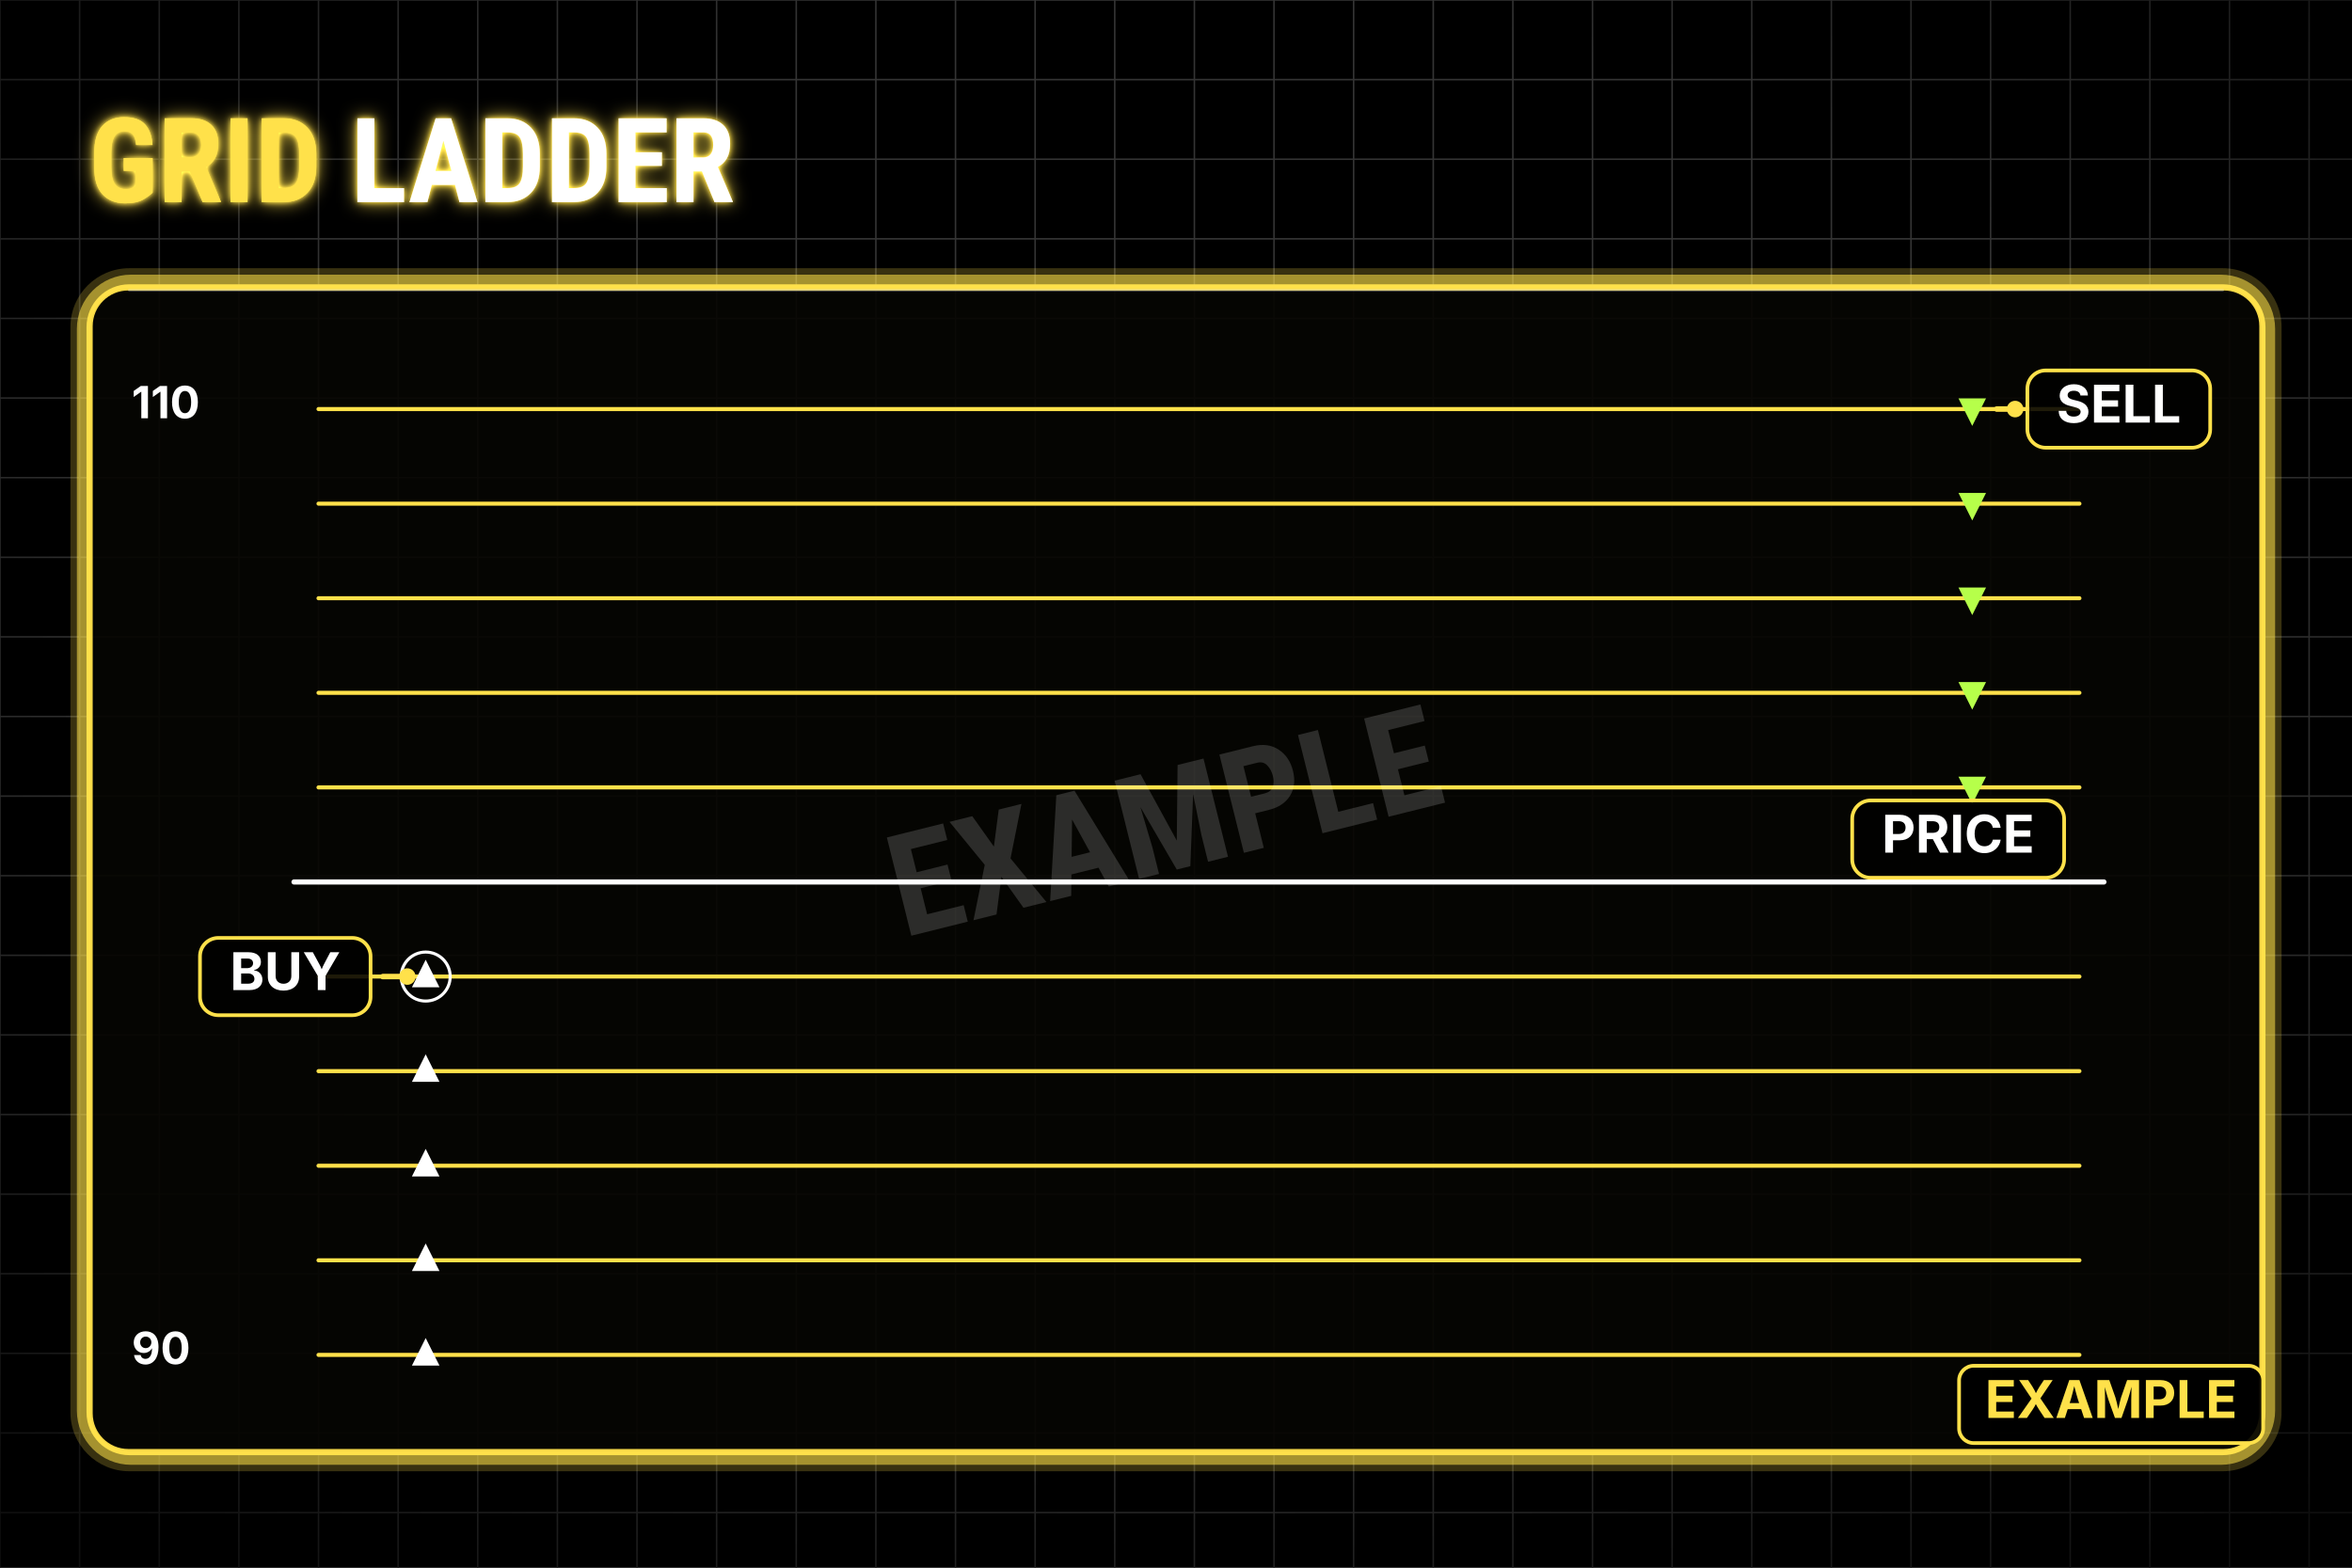
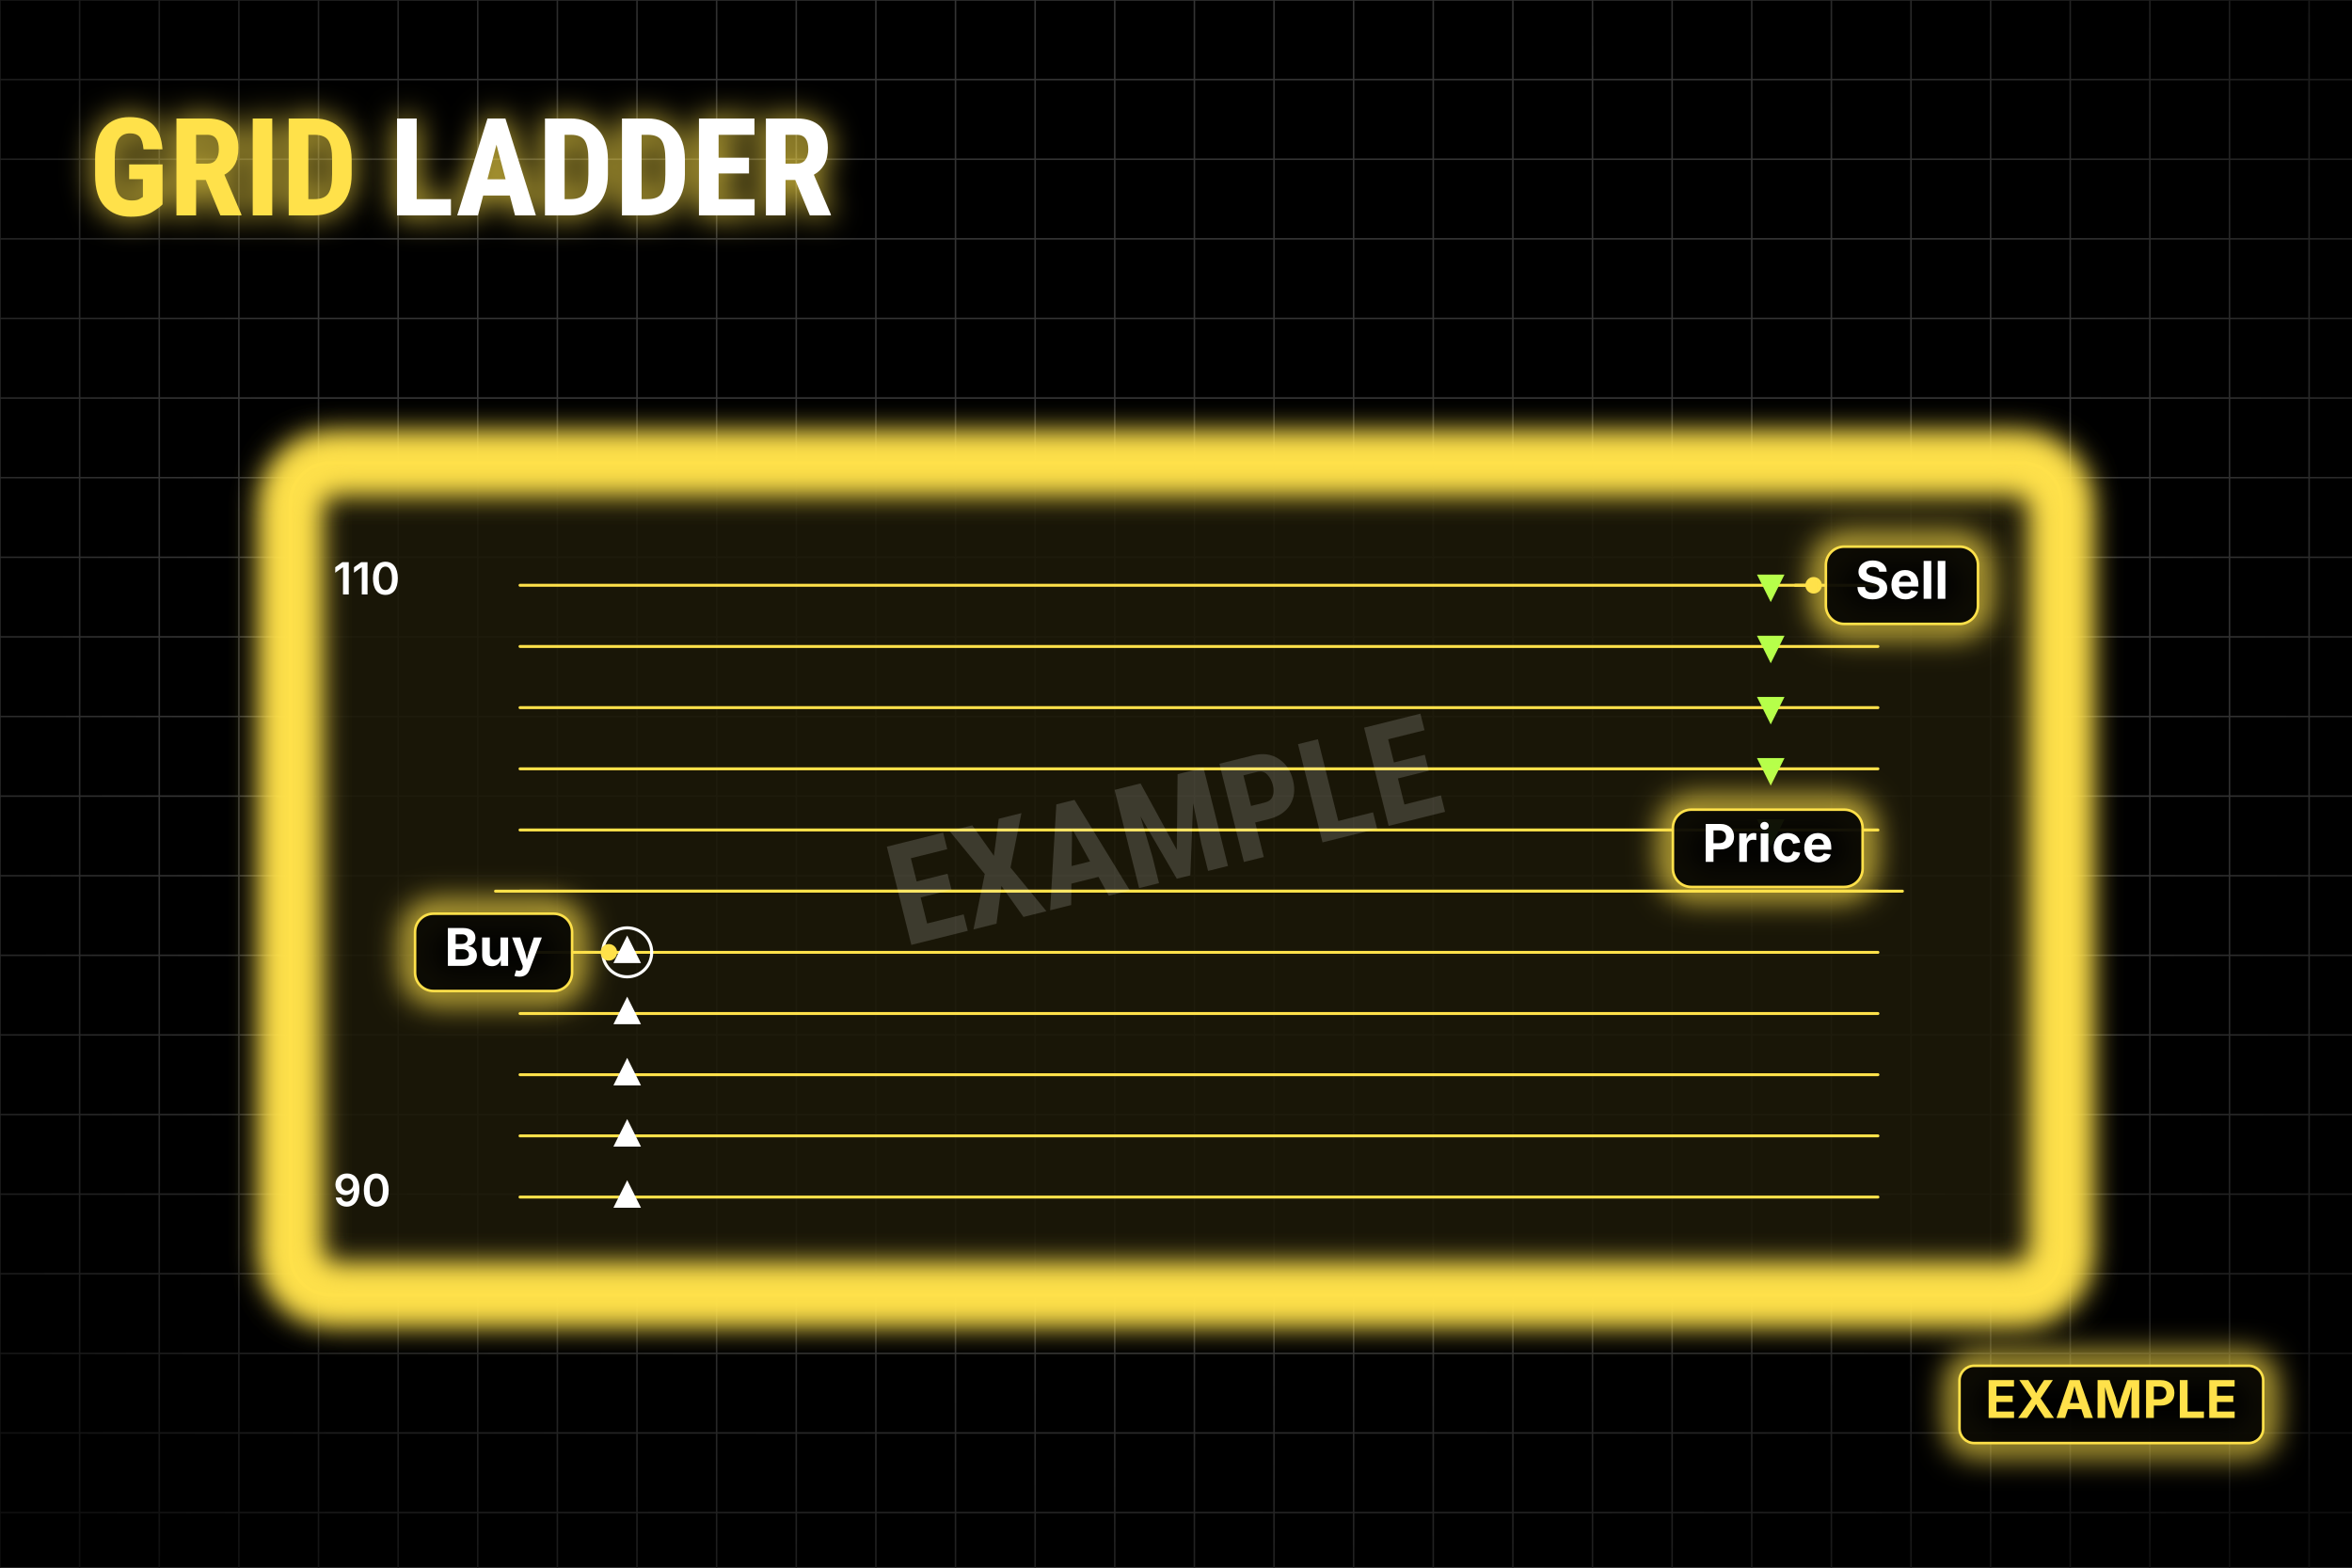
<svg xmlns="http://www.w3.org/2000/svg" width="1536" height="1024" viewBox="0 0 1536 1024">
  <defs>
    <style>
- @font-face { font-family: "Inter"; src: url("file:///agent/repos/claude/skills/illustration-engine/illustration_engine/assets/fonts/Inter-Regular.ttf") format("truetype"); font-weight: normal; font-style: normal; }
- @font-face { font-family: "Inter"; src: url("file:///agent/repos/claude/skills/illustration-engine/illustration_engine/assets/fonts/Inter-SemiBold.ttf") format("truetype"); font-weight: bold; font-style: normal; }
- @font-face { font-family: "Inter"; src: url("file:///agent/repos/claude/skills/illustration-engine/illustration_engine/assets/fonts/Inter-Bold.ttf") format("truetype"); font-weight: bold; font-style: normal; }
- @font-face { font-family: "Roboto Condensed"; src: url("file:///agent/repos/claude/skills/illustration-engine/illustration_engine/assets/fonts/RobotoCondensed-Bold.ttf") format("truetype"); font-weight: bold; font-style: normal; }
+ @font-face { font-family: "Inter"; src: url("file:///agent/repos/claude/skills/illustration-engine/illustration_engine/assets/fonts/Inter-Regular.ttf") format("truetype"); font-weight: 400; font-style: normal; }
+ @font-face { font-family: "Inter"; src: url("file:///agent/repos/claude/skills/illustration-engine/illustration_engine/assets/fonts/Inter-SemiBold.ttf") format("truetype"); font-weight: 600; font-style: normal; }
+ @font-face { font-family: "Inter"; src: url("file:///agent/repos/claude/skills/illustration-engine/illustration_engine/assets/fonts/Inter-Bold.ttf") format("truetype"); font-weight: 700; font-style: normal; }
+ @font-face { font-family: "Roboto Condensed"; src: url("file:///agent/repos/claude/skills/illustration-engine/illustration_engine/assets/fonts/RobotoCondensed-Bold.ttf") format("truetype"); font-weight: 700; font-style: normal; }
</style>
    <linearGradient id="bg1" x1="0" y1="0" x2="0" y2="1">
      <stop offset="0%" stop-color="#000000" />
      <stop offset="52%" stop-color="#000000" />
      <stop offset="100%" stop-color="#000000" />
    </linearGradient>
    <radialGradient id="vig2" cx="50%" cy="42%" r="72%">
      <stop offset="58%" stop-color="#000000" stop-opacity="0" />
      <stop offset="100%" stop-color="#000000" stop-opacity="0.72" />
    </radialGradient>
-     <filter id="bloom" x="-80%" y="-80%" width="260%" height="260%" color-interpolation-filters="sRGB">
-       <feGaussianBlur in="SourceGraphic" stdDeviation="6" result="wide" />
-       <feGaussianBlur in="SourceGraphic" stdDeviation="1.92" result="tight" />
-       <feComposite in="wide" in2="tight" operator="arithmetic" k1="0" k2="1" k3="1" k4="0" result="add" />
-       <feMerge>
-         <feMergeNode in="add" />
-         <feMergeNode in="SourceGraphic" />
-       </feMerge>
+     <filter id="bloom" x="-150%" y="-150%" width="400%" height="400%" color-interpolation-filters="sRGB">
+       <feGaussianBlur in="SourceGraphic" stdDeviation="10" />
    </filter>
  </defs>
  <rect x="0" y="0" width="1536" height="1024" rx="0" ry="0" fill="url(#bg1)" fill-opacity="1" stroke="none" stroke-width="0" stroke-opacity="1" />
  <g opacity="0.9">
    <line x1="0" y1="0" x2="0" y2="1024" stroke="#3A3A3A" stroke-width="1" stroke-linecap="round" stroke-opacity="1" />
    <line x1="52" y1="0" x2="52" y2="1024" stroke="#3A3A3A" stroke-width="1" stroke-linecap="round" stroke-opacity="1" />
    <line x1="104" y1="0" x2="104" y2="1024" stroke="#3A3A3A" stroke-width="1" stroke-linecap="round" stroke-opacity="1" />
    <line x1="156" y1="0" x2="156" y2="1024" stroke="#3A3A3A" stroke-width="1" stroke-linecap="round" stroke-opacity="1" />
    <line x1="208" y1="0" x2="208" y2="1024" stroke="#3A3A3A" stroke-width="1" stroke-linecap="round" stroke-opacity="1" />
    <line x1="260" y1="0" x2="260" y2="1024" stroke="#3A3A3A" stroke-width="1" stroke-linecap="round" stroke-opacity="1" />
    <line x1="312" y1="0" x2="312" y2="1024" stroke="#3A3A3A" stroke-width="1" stroke-linecap="round" stroke-opacity="1" />
    <line x1="364" y1="0" x2="364" y2="1024" stroke="#3A3A3A" stroke-width="1" stroke-linecap="round" stroke-opacity="1" />
    <line x1="416" y1="0" x2="416" y2="1024" stroke="#3A3A3A" stroke-width="1" stroke-linecap="round" stroke-opacity="1" />
    <line x1="468" y1="0" x2="468" y2="1024" stroke="#3A3A3A" stroke-width="1" stroke-linecap="round" stroke-opacity="1" />
    <line x1="520" y1="0" x2="520" y2="1024" stroke="#3A3A3A" stroke-width="1" stroke-linecap="round" stroke-opacity="1" />
    <line x1="572" y1="0" x2="572" y2="1024" stroke="#3A3A3A" stroke-width="1" stroke-linecap="round" stroke-opacity="1" />
    <line x1="624" y1="0" x2="624" y2="1024" stroke="#3A3A3A" stroke-width="1" stroke-linecap="round" stroke-opacity="1" />
    <line x1="676" y1="0" x2="676" y2="1024" stroke="#3A3A3A" stroke-width="1" stroke-linecap="round" stroke-opacity="1" />
    <line x1="728" y1="0" x2="728" y2="1024" stroke="#3A3A3A" stroke-width="1" stroke-linecap="round" stroke-opacity="1" />
    <line x1="780" y1="0" x2="780" y2="1024" stroke="#3A3A3A" stroke-width="1" stroke-linecap="round" stroke-opacity="1" />
    <line x1="832" y1="0" x2="832" y2="1024" stroke="#3A3A3A" stroke-width="1" stroke-linecap="round" stroke-opacity="1" />
    <line x1="884" y1="0" x2="884" y2="1024" stroke="#3A3A3A" stroke-width="1" stroke-linecap="round" stroke-opacity="1" />
    <line x1="936" y1="0" x2="936" y2="1024" stroke="#3A3A3A" stroke-width="1" stroke-linecap="round" stroke-opacity="1" />
    <line x1="988" y1="0" x2="988" y2="1024" stroke="#3A3A3A" stroke-width="1" stroke-linecap="round" stroke-opacity="1" />
    <line x1="1040" y1="0" x2="1040" y2="1024" stroke="#3A3A3A" stroke-width="1" stroke-linecap="round" stroke-opacity="1" />
    <line x1="1092" y1="0" x2="1092" y2="1024" stroke="#3A3A3A" stroke-width="1" stroke-linecap="round" stroke-opacity="1" />
    <line x1="1144" y1="0" x2="1144" y2="1024" stroke="#3A3A3A" stroke-width="1" stroke-linecap="round" stroke-opacity="1" />
    <line x1="1196" y1="0" x2="1196" y2="1024" stroke="#3A3A3A" stroke-width="1" stroke-linecap="round" stroke-opacity="1" />
    <line x1="1248" y1="0" x2="1248" y2="1024" stroke="#3A3A3A" stroke-width="1" stroke-linecap="round" stroke-opacity="1" />
    <line x1="1300" y1="0" x2="1300" y2="1024" stroke="#3A3A3A" stroke-width="1" stroke-linecap="round" stroke-opacity="1" />
    <line x1="1352" y1="0" x2="1352" y2="1024" stroke="#3A3A3A" stroke-width="1" stroke-linecap="round" stroke-opacity="1" />
    <line x1="1404" y1="0" x2="1404" y2="1024" stroke="#3A3A3A" stroke-width="1" stroke-linecap="round" stroke-opacity="1" />
    <line x1="1456" y1="0" x2="1456" y2="1024" stroke="#3A3A3A" stroke-width="1" stroke-linecap="round" stroke-opacity="1" />
    <line x1="1508" y1="0" x2="1508" y2="1024" stroke="#3A3A3A" stroke-width="1" stroke-linecap="round" stroke-opacity="1" />
    <line x1="0" y1="0" x2="1536" y2="0" stroke="#3A3A3A" stroke-width="1" stroke-linecap="round" stroke-opacity="1" />
    <line x1="0" y1="52" x2="1536" y2="52" stroke="#3A3A3A" stroke-width="1" stroke-linecap="round" stroke-opacity="1" />
    <line x1="0" y1="104" x2="1536" y2="104" stroke="#3A3A3A" stroke-width="1" stroke-linecap="round" stroke-opacity="1" />
    <line x1="0" y1="156" x2="1536" y2="156" stroke="#3A3A3A" stroke-width="1" stroke-linecap="round" stroke-opacity="1" />
    <line x1="0" y1="208" x2="1536" y2="208" stroke="#3A3A3A" stroke-width="1" stroke-linecap="round" stroke-opacity="1" />
    <line x1="0" y1="260" x2="1536" y2="260" stroke="#3A3A3A" stroke-width="1" stroke-linecap="round" stroke-opacity="1" />
    <line x1="0" y1="312" x2="1536" y2="312" stroke="#3A3A3A" stroke-width="1" stroke-linecap="round" stroke-opacity="1" />
    <line x1="0" y1="364" x2="1536" y2="364" stroke="#3A3A3A" stroke-width="1" stroke-linecap="round" stroke-opacity="1" />
    <line x1="0" y1="416" x2="1536" y2="416" stroke="#3A3A3A" stroke-width="1" stroke-linecap="round" stroke-opacity="1" />
    <line x1="0" y1="468" x2="1536" y2="468" stroke="#3A3A3A" stroke-width="1" stroke-linecap="round" stroke-opacity="1" />
    <line x1="0" y1="520" x2="1536" y2="520" stroke="#3A3A3A" stroke-width="1" stroke-linecap="round" stroke-opacity="1" />
    <line x1="0" y1="572" x2="1536" y2="572" stroke="#3A3A3A" stroke-width="1" stroke-linecap="round" stroke-opacity="1" />
    <line x1="0" y1="624" x2="1536" y2="624" stroke="#3A3A3A" stroke-width="1" stroke-linecap="round" stroke-opacity="1" />
    <line x1="0" y1="676" x2="1536" y2="676" stroke="#3A3A3A" stroke-width="1" stroke-linecap="round" stroke-opacity="1" />
    <line x1="0" y1="728" x2="1536" y2="728" stroke="#3A3A3A" stroke-width="1" stroke-linecap="round" stroke-opacity="1" />
    <line x1="0" y1="780" x2="1536" y2="780" stroke="#3A3A3A" stroke-width="1" stroke-linecap="round" stroke-opacity="1" />
    <line x1="0" y1="832" x2="1536" y2="832" stroke="#3A3A3A" stroke-width="1" stroke-linecap="round" stroke-opacity="1" />
    <line x1="0" y1="884" x2="1536" y2="884" stroke="#3A3A3A" stroke-width="1" stroke-linecap="round" stroke-opacity="1" />
    <line x1="0" y1="936" x2="1536" y2="936" stroke="#3A3A3A" stroke-width="1" stroke-linecap="round" stroke-opacity="1" />
    <line x1="0" y1="988" x2="1536" y2="988" stroke="#3A3A3A" stroke-width="1" stroke-linecap="round" stroke-opacity="1" />
  </g>
  <rect x="0" y="0" width="1536" height="1024" rx="0" ry="0" fill="url(#vig2)" fill-opacity="1" stroke="none" stroke-width="0" stroke-opacity="1" />
-   <text x="58" y="132.04" fill="#FFE14A" fill-opacity="0.85" font-family="Roboto Condensed" font-weight="bold" font-size="77" text-anchor="start" filter="url(#bloom)">GRID</text>
-   <text x="58" y="132.04" fill="#FFE14A" fill-opacity="1" font-family="Roboto Condensed" font-weight="bold" font-size="77" text-anchor="start">GRID</text>
-   <text x="229" y="132.04" fill="#FFE14A" fill-opacity="0.85" font-family="Roboto Condensed" font-weight="bold" font-size="77" text-anchor="start" filter="url(#bloom)">LADDER</text>
-   <text x="229" y="132.04" fill="#FFFFFF" fill-opacity="1" font-family="Roboto Condensed" font-weight="bold" font-size="77" text-anchor="start">LADDER</text>
-   <rect x="46" y="175.2" width="1444" height="785.8" rx="38.4" ry="38.4" fill="#FFE14A" fill-opacity="0.22" stroke="none" stroke-width="0" stroke-opacity="1" />
-   <rect x="54.4" y="183.6" width="1427.2" height="769" rx="31.2" ry="31.2" fill="none" fill-opacity="1" stroke="#FFE14A" stroke-width="8.4" stroke-opacity="0.55" />
-   <rect x="58" y="187.2" width="1420" height="761.8" rx="26.4" ry="26.4" fill="#000000" fill-opacity="0.9" stroke="#FFE14A" stroke-width="3" stroke-opacity="1" />
-   <rect x="59.8" y="189" width="1416.4" height="758.2" rx="24" ry="24" fill="none" fill-opacity="1" stroke="#FFE14A" stroke-width="1.5" stroke-opacity="0.95" />
-   <line x1="84.4" y1="189.6" x2="1451.6" y2="189.6" stroke="#F4F8FC" stroke-width="1.68" stroke-linecap="round" stroke-opacity="0.28" />
-   <line x1="208" y1="885" x2="1358" y2="885" stroke="#FFE14A" stroke-width="6.94" stroke-linecap="round" stroke-opacity="0.95" filter="url(#bloom)" />
-   <line x1="208" y1="885" x2="1358" y2="885" stroke="#FFE14A" stroke-width="2.64" stroke-linecap="round" stroke-opacity="1" />
-   <line x1="208" y1="823.22" x2="1358" y2="823.22" stroke="#FFE14A" stroke-width="6.94" stroke-linecap="round" stroke-opacity="0.95" filter="url(#bloom)" />
-   <line x1="208" y1="823.22" x2="1358" y2="823.22" stroke="#FFE14A" stroke-width="2.64" stroke-linecap="round" stroke-opacity="1" />
-   <line x1="208" y1="761.44" x2="1358" y2="761.44" stroke="#FFE14A" stroke-width="6.94" stroke-linecap="round" stroke-opacity="0.95" filter="url(#bloom)" />
-   <line x1="208" y1="761.44" x2="1358" y2="761.44" stroke="#FFE14A" stroke-width="2.64" stroke-linecap="round" stroke-opacity="1" />
-   <line x1="208" y1="699.66" x2="1358" y2="699.66" stroke="#FFE14A" stroke-width="6.94" stroke-linecap="round" stroke-opacity="0.95" filter="url(#bloom)" />
-   <line x1="208" y1="699.66" x2="1358" y2="699.66" stroke="#FFE14A" stroke-width="2.64" stroke-linecap="round" stroke-opacity="1" />
-   <line x1="208" y1="637.88" x2="1358" y2="637.88" stroke="#FFE14A" stroke-width="6.94" stroke-linecap="round" stroke-opacity="0.95" filter="url(#bloom)" />
-   <line x1="208" y1="637.88" x2="1358" y2="637.88" stroke="#FFE14A" stroke-width="2.64" stroke-linecap="round" stroke-opacity="1" />
-   <line x1="208" y1="576.1" x2="1358" y2="576.1" stroke="#FFE14A" stroke-width="6.94" stroke-linecap="round" stroke-opacity="0.95" filter="url(#bloom)" />
-   <line x1="208" y1="576.1" x2="1358" y2="576.1" stroke="#FFE14A" stroke-width="2.64" stroke-linecap="round" stroke-opacity="1" />
-   <line x1="208" y1="514.32" x2="1358" y2="514.32" stroke="#FFE14A" stroke-width="6.94" stroke-linecap="round" stroke-opacity="0.95" filter="url(#bloom)" />
-   <line x1="208" y1="514.32" x2="1358" y2="514.32" stroke="#FFE14A" stroke-width="2.64" stroke-linecap="round" stroke-opacity="1" />
-   <line x1="208" y1="452.54" x2="1358" y2="452.54" stroke="#FFE14A" stroke-width="6.94" stroke-linecap="round" stroke-opacity="0.95" filter="url(#bloom)" />
-   <line x1="208" y1="452.54" x2="1358" y2="452.54" stroke="#FFE14A" stroke-width="2.64" stroke-linecap="round" stroke-opacity="1" />
-   <line x1="208" y1="390.76" x2="1358" y2="390.76" stroke="#FFE14A" stroke-width="6.94" stroke-linecap="round" stroke-opacity="0.95" filter="url(#bloom)" />
-   <line x1="208" y1="390.76" x2="1358" y2="390.76" stroke="#FFE14A" stroke-width="2.64" stroke-linecap="round" stroke-opacity="1" />
-   <line x1="208" y1="328.98" x2="1358" y2="328.98" stroke="#FFE14A" stroke-width="6.94" stroke-linecap="round" stroke-opacity="0.95" filter="url(#bloom)" />
-   <line x1="208" y1="328.98" x2="1358" y2="328.98" stroke="#FFE14A" stroke-width="2.64" stroke-linecap="round" stroke-opacity="1" />
-   <line x1="208" y1="267.2" x2="1358" y2="267.2" stroke="#FFE14A" stroke-width="6.94" stroke-linecap="round" stroke-opacity="0.95" filter="url(#bloom)" />
-   <line x1="208" y1="267.2" x2="1358" y2="267.2" stroke="#FFE14A" stroke-width="2.64" stroke-linecap="round" stroke-opacity="1" />
-   <line x1="192" y1="576.1" x2="1374" y2="576.1" stroke="#FFFFFF" stroke-width="11.42" stroke-linecap="round" stroke-opacity="0.95" filter="url(#bloom)" />
-   <line x1="192" y1="576.1" x2="1374" y2="576.1" stroke="#FFFFFF" stroke-width="3.36" stroke-linecap="round" stroke-opacity="1" />
-   <polygon points="278,874 269,892 287,892" fill="#FFFFFF" fill-opacity="1" stroke="none" stroke-width="0" stroke-linejoin="round" />
-   <polygon points="278,812.22 269,830.22 287,830.22" fill="#FFFFFF" fill-opacity="1" stroke="none" stroke-width="0" stroke-linejoin="round" />
-   <polygon points="278,750.44 269,768.44 287,768.44" fill="#FFFFFF" fill-opacity="1" stroke="none" stroke-width="0" stroke-linejoin="round" />
-   <polygon points="278,688.66 269,706.66 287,706.66" fill="#FFFFFF" fill-opacity="1" stroke="none" stroke-width="0" stroke-linejoin="round" />
-   <polygon points="278,626.88 269,644.88 287,644.88" fill="#FFFFFF" fill-opacity="1" stroke="none" stroke-width="0" stroke-linejoin="round" />
-   <polygon points="1288,525.32 1279,507.32 1297,507.32" fill="#B6FF4A" fill-opacity="1" stroke="none" stroke-width="0" stroke-linejoin="round" />
-   <polygon points="1288,463.54 1279,445.54 1297,445.54" fill="#B6FF4A" fill-opacity="1" stroke="none" stroke-width="0" stroke-linejoin="round" />
-   <polygon points="1288,401.76 1279,383.76 1297,383.76" fill="#B6FF4A" fill-opacity="1" stroke="none" stroke-width="0" stroke-linejoin="round" />
-   <polygon points="1288,339.98 1279,321.98 1297,321.98" fill="#B6FF4A" fill-opacity="1" stroke="none" stroke-width="0" stroke-linejoin="round" />
-   <polygon points="1288,278.2 1279,260.2 1297,260.2" fill="#B6FF4A" fill-opacity="1" stroke="none" stroke-width="0" stroke-linejoin="round" />
-   <circle cx="278" cy="637.88" r="16" fill="none" fill-opacity="1" stroke="#FFFFFF" stroke-width="2" />
-   <line x1="250" y1="637.88" x2="266" y2="637.88" stroke="#FFE14A" stroke-width="12.24" stroke-linecap="round" stroke-opacity="0.95" filter="url(#bloom)" />
-   <line x1="250" y1="637.88" x2="266" y2="637.88" stroke="#FFE14A" stroke-width="3.6" stroke-linecap="round" stroke-opacity="1" />
-   <circle cx="266" cy="637.88" r="5.4" fill="#FFE14A" fill-opacity="1" stroke="none" stroke-width="0" />
-   <rect x="130.6" y="612.64" width="111.4" height="50.48" rx="12" ry="12" fill="#000000" fill-opacity="0.88" stroke="#FFE14A" stroke-width="2.4" stroke-opacity="1" />
-   <text x="186.3" y="646.72" fill="#FFFFFF" fill-opacity="1" font-family="Inter" font-weight="bold" font-size="34" text-anchor="middle">BUY</text>
-   <line x1="1304" y1="267.2" x2="1316" y2="267.2" stroke="#FFE14A" stroke-width="12.24" stroke-linecap="round" stroke-opacity="0.95" filter="url(#bloom)" />
-   <line x1="1304" y1="267.2" x2="1316" y2="267.2" stroke="#FFE14A" stroke-width="3.6" stroke-linecap="round" stroke-opacity="1" />
-   <circle cx="1316" cy="267.2" r="5.4" fill="#FFE14A" fill-opacity="1" stroke="none" stroke-width="0" />
-   <rect x="1324" y="241.96" width="119.4" height="50.48" rx="12" ry="12" fill="#000000" fill-opacity="0.88" stroke="#FFE14A" stroke-width="2.4" stroke-opacity="1" />
-   <text x="1383.7" y="276.04" fill="#FFFFFF" fill-opacity="1" font-family="Inter" font-weight="bold" font-size="34" text-anchor="middle">SELL</text>
-   <rect x="1209.6" y="522.86" width="138.4" height="50.48" rx="12" ry="12" fill="#000000" fill-opacity="0.88" stroke="#FFE14A" stroke-width="2.4" stroke-opacity="1" />
-   <text x="1278.8" y="556.94" fill="#FFFFFF" fill-opacity="1" font-family="Inter" font-weight="bold" font-size="34" text-anchor="middle">PRICE</text>
-   <text x="86" y="891" fill="#FFFFFF" fill-opacity="1" font-family="Inter" font-weight="bold" font-size="29" text-anchor="start">90</text>
-   <text x="86" y="273.2" fill="#FFFFFF" fill-opacity="1" font-family="Inter" font-weight="bold" font-size="29" text-anchor="start">110</text>
-   <text x="768" y="568.1" fill="#FFFFFF" fill-opacity="0.16" font-family="Roboto Condensed" font-weight="bold" font-size="93" text-anchor="middle" transform="rotate(-14 768 568.1)">EXAMPLE</text>
-   <rect x="1279.4" y="892.12" width="198.6" height="50.48" rx="9.6" ry="9.6" fill="#000000" fill-opacity="0.92" stroke="#FFE14A" stroke-width="2.4" stroke-opacity="1" />
-   <text x="1378.7" y="926.2" fill="#FFE14A" fill-opacity="1" font-family="Inter" font-weight="bold" font-size="34" text-anchor="middle">EXAMPLE</text>
+   <text x="58" y="140.68" fill="#FFE14A" fill-opacity="0.9" font-family="Roboto Condensed" font-weight="700" font-size="89" text-anchor="start" filter="url(#bloom)">GRID</text>
+   <text x="58" y="140.68" fill="#FFE14A" fill-opacity="1" font-family="Roboto Condensed" font-weight="700" font-size="89" text-anchor="start">GRID</text>
+   <text x="254.22" y="140.68" fill="#FFE14A" fill-opacity="0.9" font-family="Roboto Condensed" font-weight="700" font-size="89" text-anchor="start" filter="url(#bloom)">LADDER</text>
+   <text x="254.22" y="140.68" fill="#FFFFFF" fill-opacity="1" font-family="Roboto Condensed" font-weight="700" font-size="89" text-anchor="start">LADDER</text>
+   <rect x="189.6" y="302.3" width="1156.8" height="543.6" rx="26.4" ry="26.4" fill="#000000" fill-opacity="0.9" stroke="none" stroke-width="0" stroke-opacity="1" />
+   <rect x="189.6" y="302.3" width="1156.8" height="543.6" rx="26.4" ry="26.4" fill="#FFE14A" fill-opacity="0.1" stroke="none" stroke-width="0" stroke-opacity="1" />
+   <rect x="189.6" y="302.3" width="1156.8" height="543.6" rx="26.4" ry="26.4" fill="none" fill-opacity="0.8" stroke="#FFE14A" stroke-width="32" stroke-opacity="1" filter="url(#bloom)" />
+   <rect x="189.6" y="302.3" width="1156.8" height="543.6" rx="26.4" ry="26.4" fill="none" fill-opacity="0.55" stroke="#FFE14A" stroke-width="32" stroke-opacity="1" filter="url(#bloom)" />
+   <rect x="189.6" y="302.3" width="1156.8" height="543.6" rx="26.4" ry="26.4" fill="none" fill-opacity="1" stroke="#FFE14A" stroke-width="2.04" stroke-opacity="1" />
+   <line x1="339.6" y1="781.9" x2="1226.4" y2="781.9" stroke="#FFE14A" stroke-width="32" stroke-linecap="round" stroke-opacity="0.85" filter="url(#bloom)" />
+   <line x1="339.6" y1="781.9" x2="1226.4" y2="781.9" stroke="#FFE14A" stroke-width="1.92" stroke-linecap="round" stroke-opacity="1" />
+   <line x1="339.6" y1="741.94" x2="1226.4" y2="741.94" stroke="#FFE14A" stroke-width="32" stroke-linecap="round" stroke-opacity="0.85" filter="url(#bloom)" />
+   <line x1="339.6" y1="741.94" x2="1226.4" y2="741.94" stroke="#FFE14A" stroke-width="1.92" stroke-linecap="round" stroke-opacity="1" />
+   <line x1="339.6" y1="701.98" x2="1226.4" y2="701.98" stroke="#FFE14A" stroke-width="32" stroke-linecap="round" stroke-opacity="0.85" filter="url(#bloom)" />
+   <line x1="339.6" y1="701.98" x2="1226.4" y2="701.98" stroke="#FFE14A" stroke-width="1.92" stroke-linecap="round" stroke-opacity="1" />
+   <line x1="339.6" y1="662.02" x2="1226.4" y2="662.02" stroke="#FFE14A" stroke-width="32" stroke-linecap="round" stroke-opacity="0.85" filter="url(#bloom)" />
+   <line x1="339.6" y1="662.02" x2="1226.4" y2="662.02" stroke="#FFE14A" stroke-width="1.92" stroke-linecap="round" stroke-opacity="1" />
+   <line x1="339.6" y1="622.06" x2="1226.4" y2="622.06" stroke="#FFE14A" stroke-width="32" stroke-linecap="round" stroke-opacity="0.85" filter="url(#bloom)" />
+   <line x1="339.6" y1="622.06" x2="1226.4" y2="622.06" stroke="#FFE14A" stroke-width="1.92" stroke-linecap="round" stroke-opacity="1" />
+   <line x1="339.6" y1="582.1" x2="1226.4" y2="582.1" stroke="#FFE14A" stroke-width="32" stroke-linecap="round" stroke-opacity="0.85" filter="url(#bloom)" />
+   <line x1="339.6" y1="582.1" x2="1226.4" y2="582.1" stroke="#FFE14A" stroke-width="1.92" stroke-linecap="round" stroke-opacity="1" />
+   <line x1="339.6" y1="542.14" x2="1226.4" y2="542.14" stroke="#FFE14A" stroke-width="32" stroke-linecap="round" stroke-opacity="0.85" filter="url(#bloom)" />
+   <line x1="339.6" y1="542.14" x2="1226.4" y2="542.14" stroke="#FFE14A" stroke-width="1.92" stroke-linecap="round" stroke-opacity="1" />
+   <line x1="339.6" y1="502.18" x2="1226.4" y2="502.18" stroke="#FFE14A" stroke-width="32" stroke-linecap="round" stroke-opacity="0.85" filter="url(#bloom)" />
+   <line x1="339.6" y1="502.18" x2="1226.4" y2="502.18" stroke="#FFE14A" stroke-width="1.92" stroke-linecap="round" stroke-opacity="1" />
+   <line x1="339.6" y1="462.22" x2="1226.4" y2="462.22" stroke="#FFE14A" stroke-width="32" stroke-linecap="round" stroke-opacity="0.85" filter="url(#bloom)" />
+   <line x1="339.6" y1="462.22" x2="1226.4" y2="462.22" stroke="#FFE14A" stroke-width="1.92" stroke-linecap="round" stroke-opacity="1" />
+   <line x1="339.6" y1="422.26" x2="1226.4" y2="422.26" stroke="#FFE14A" stroke-width="32" stroke-linecap="round" stroke-opacity="0.85" filter="url(#bloom)" />
+   <line x1="339.6" y1="422.26" x2="1226.4" y2="422.26" stroke="#FFE14A" stroke-width="1.92" stroke-linecap="round" stroke-opacity="1" />
+   <line x1="339.6" y1="382.3" x2="1226.4" y2="382.3" stroke="#FFE14A" stroke-width="32" stroke-linecap="round" stroke-opacity="0.85" filter="url(#bloom)" />
+   <line x1="339.6" y1="382.3" x2="1226.4" y2="382.3" stroke="#FFE14A" stroke-width="1.92" stroke-linecap="round" stroke-opacity="1" />
+   <line x1="323.6" y1="582.1" x2="1242.4" y2="582.1" stroke="#FFFFFF" stroke-width="32" stroke-linecap="round" stroke-opacity="0.85" filter="url(#bloom)" />
+   <line x1="323.6" y1="582.1" x2="1242.4" y2="582.1" stroke="#FFE14A" stroke-width="1.92" stroke-linecap="round" stroke-opacity="1" />
+   <polygon points="409.6,770.9 400.6,788.9 418.6,788.9" fill="#FFFFFF" fill-opacity="1" stroke="none" stroke-width="0" stroke-linejoin="round" />
+   <polygon points="409.6,730.94 400.6,748.94 418.6,748.94" fill="#FFFFFF" fill-opacity="1" stroke="none" stroke-width="0" stroke-linejoin="round" />
+   <polygon points="409.6,690.98 400.6,708.98 418.6,708.98" fill="#FFFFFF" fill-opacity="1" stroke="none" stroke-width="0" stroke-linejoin="round" />
+   <polygon points="409.6,651.02 400.6,669.02 418.6,669.02" fill="#FFFFFF" fill-opacity="1" stroke="none" stroke-width="0" stroke-linejoin="round" />
+   <polygon points="409.6,611.06 400.6,629.06 418.6,629.06" fill="#FFFFFF" fill-opacity="1" stroke="none" stroke-width="0" stroke-linejoin="round" />
+   <polygon points="1156.4,553.14 1147.4,535.14 1165.4,535.14" fill="#B6FF4A" fill-opacity="1" stroke="none" stroke-width="0" stroke-linejoin="round" />
+   <polygon points="1156.4,513.18 1147.4,495.18 1165.4,495.18" fill="#B6FF4A" fill-opacity="1" stroke="none" stroke-width="0" stroke-linejoin="round" />
+   <polygon points="1156.4,473.22 1147.4,455.22 1165.4,455.22" fill="#B6FF4A" fill-opacity="1" stroke="none" stroke-width="0" stroke-linejoin="round" />
+   <polygon points="1156.4,433.26 1147.4,415.26 1165.4,415.26" fill="#B6FF4A" fill-opacity="1" stroke="none" stroke-width="0" stroke-linejoin="round" />
+   <polygon points="1156.4,393.3 1147.4,375.3 1165.4,375.3" fill="#B6FF4A" fill-opacity="1" stroke="none" stroke-width="0" stroke-linejoin="round" />
+   <circle cx="409.6" cy="622.06" r="16" fill="none" fill-opacity="1" stroke="#FFFFFF" stroke-width="2" />
+   <line x1="381.6" y1="622.06" x2="397.6" y2="622.06" stroke="#FFE14A" stroke-width="32" stroke-linecap="round" stroke-opacity="0.85" filter="url(#bloom)" />
+   <line x1="381.6" y1="622.06" x2="397.6" y2="622.06" stroke="#FFE14A" stroke-width="1.92" stroke-linecap="round" stroke-opacity="1" />
+   <circle cx="397.6" cy="622.06" r="5.4" fill="#FFE14A" fill-opacity="1" stroke="none" stroke-width="0" />
+   <rect x="271.06" y="596.82" width="102.54" height="50.48" rx="12" ry="12" fill="none" fill-opacity="0.85" stroke="#FFE14A" stroke-width="14.4" stroke-opacity="1" filter="url(#bloom)" />
+   <rect x="271.06" y="596.82" width="102.54" height="50.48" rx="12" ry="12" fill="#000000" fill-opacity="0.92" stroke="none" stroke-width="0" stroke-opacity="1" />
+   <rect x="271.06" y="596.82" width="102.54" height="50.48" rx="12" ry="12" fill="none" fill-opacity="1" stroke="#FFE14A" stroke-width="1.68" stroke-opacity="1" />
+   <text x="322.33" y="630.9" fill="#FFFFFF" fill-opacity="1" font-family="Inter" font-weight="700" font-size="34" text-anchor="middle">Buy</text>
+   <line x1="1172.4" y1="382.3" x2="1184.4" y2="382.3" stroke="#FFE14A" stroke-width="32" stroke-linecap="round" stroke-opacity="0.85" filter="url(#bloom)" />
+   <line x1="1172.4" y1="382.3" x2="1184.4" y2="382.3" stroke="#FFE14A" stroke-width="1.92" stroke-linecap="round" stroke-opacity="1" />
+   <circle cx="1184.4" cy="382.3" r="5.4" fill="#FFE14A" fill-opacity="1" stroke="none" stroke-width="0" />
+   <rect x="1192.4" y="357.06" width="99.35" height="50.48" rx="12" ry="12" fill="none" fill-opacity="0.85" stroke="#FFE14A" stroke-width="14.4" stroke-opacity="1" filter="url(#bloom)" />
+   <rect x="1192.4" y="357.06" width="99.35" height="50.48" rx="12" ry="12" fill="#000000" fill-opacity="0.92" stroke="none" stroke-width="0" stroke-opacity="1" />
+   <rect x="1192.4" y="357.06" width="99.35" height="50.48" rx="12" ry="12" fill="none" fill-opacity="1" stroke="#FFE14A" stroke-width="1.68" stroke-opacity="1" />
+   <text x="1242.08" y="391.14" fill="#FFFFFF" fill-opacity="1" font-family="Inter" font-weight="700" font-size="34" text-anchor="middle">Sell</text>
+   <rect x="1092.5" y="528.86" width="123.9" height="50.48" rx="12" ry="12" fill="none" fill-opacity="0.85" stroke="#FFE14A" stroke-width="14.4" stroke-opacity="1" filter="url(#bloom)" />
+   <rect x="1092.5" y="528.86" width="123.9" height="50.48" rx="12" ry="12" fill="#000000" fill-opacity="0.92" stroke="none" stroke-width="0" stroke-opacity="1" />
+   <rect x="1092.5" y="528.86" width="123.9" height="50.48" rx="12" ry="12" fill="none" fill-opacity="1" stroke="#FFE14A" stroke-width="1.68" stroke-opacity="1" />
+   <text x="1154.45" y="562.94" fill="#FFFFFF" fill-opacity="1" font-family="Inter" font-weight="700" font-size="34" text-anchor="middle">Price</text>
+   <text x="217.6" y="787.9" fill="#FFFFFF" fill-opacity="1" font-family="Inter" font-weight="600" font-size="29" text-anchor="start">90</text>
+   <text x="217.6" y="388.3" fill="#FFFFFF" fill-opacity="1" font-family="Inter" font-weight="600" font-size="29" text-anchor="start">110</text>
+   <text x="768" y="574.1" fill="#FFFFFF" fill-opacity="0.16" font-family="Roboto Condensed" font-weight="700" font-size="93" text-anchor="middle" transform="rotate(-14 768 574.1)">EXAMPLE</text>
+   <rect x="1279.67" y="892.12" width="198.33" height="50.48" rx="9.6" ry="9.6" fill="none" fill-opacity="0.85" stroke="#FFE14A" stroke-width="14.4" stroke-opacity="1" filter="url(#bloom)" />
+   <rect x="1279.67" y="892.12" width="198.33" height="50.48" rx="9.6" ry="9.6" fill="#000000" fill-opacity="0.92" stroke="none" stroke-width="0" stroke-opacity="1" />
+   <rect x="1279.67" y="892.12" width="198.33" height="50.48" rx="9.6" ry="9.6" fill="none" fill-opacity="1" stroke="#FFE14A" stroke-width="1.68" stroke-opacity="1" />
+   <text x="1378.83" y="926.2" fill="#FFE14A" fill-opacity="1" font-family="Inter" font-weight="700" font-size="34" text-anchor="middle">EXAMPLE</text>
</svg>
